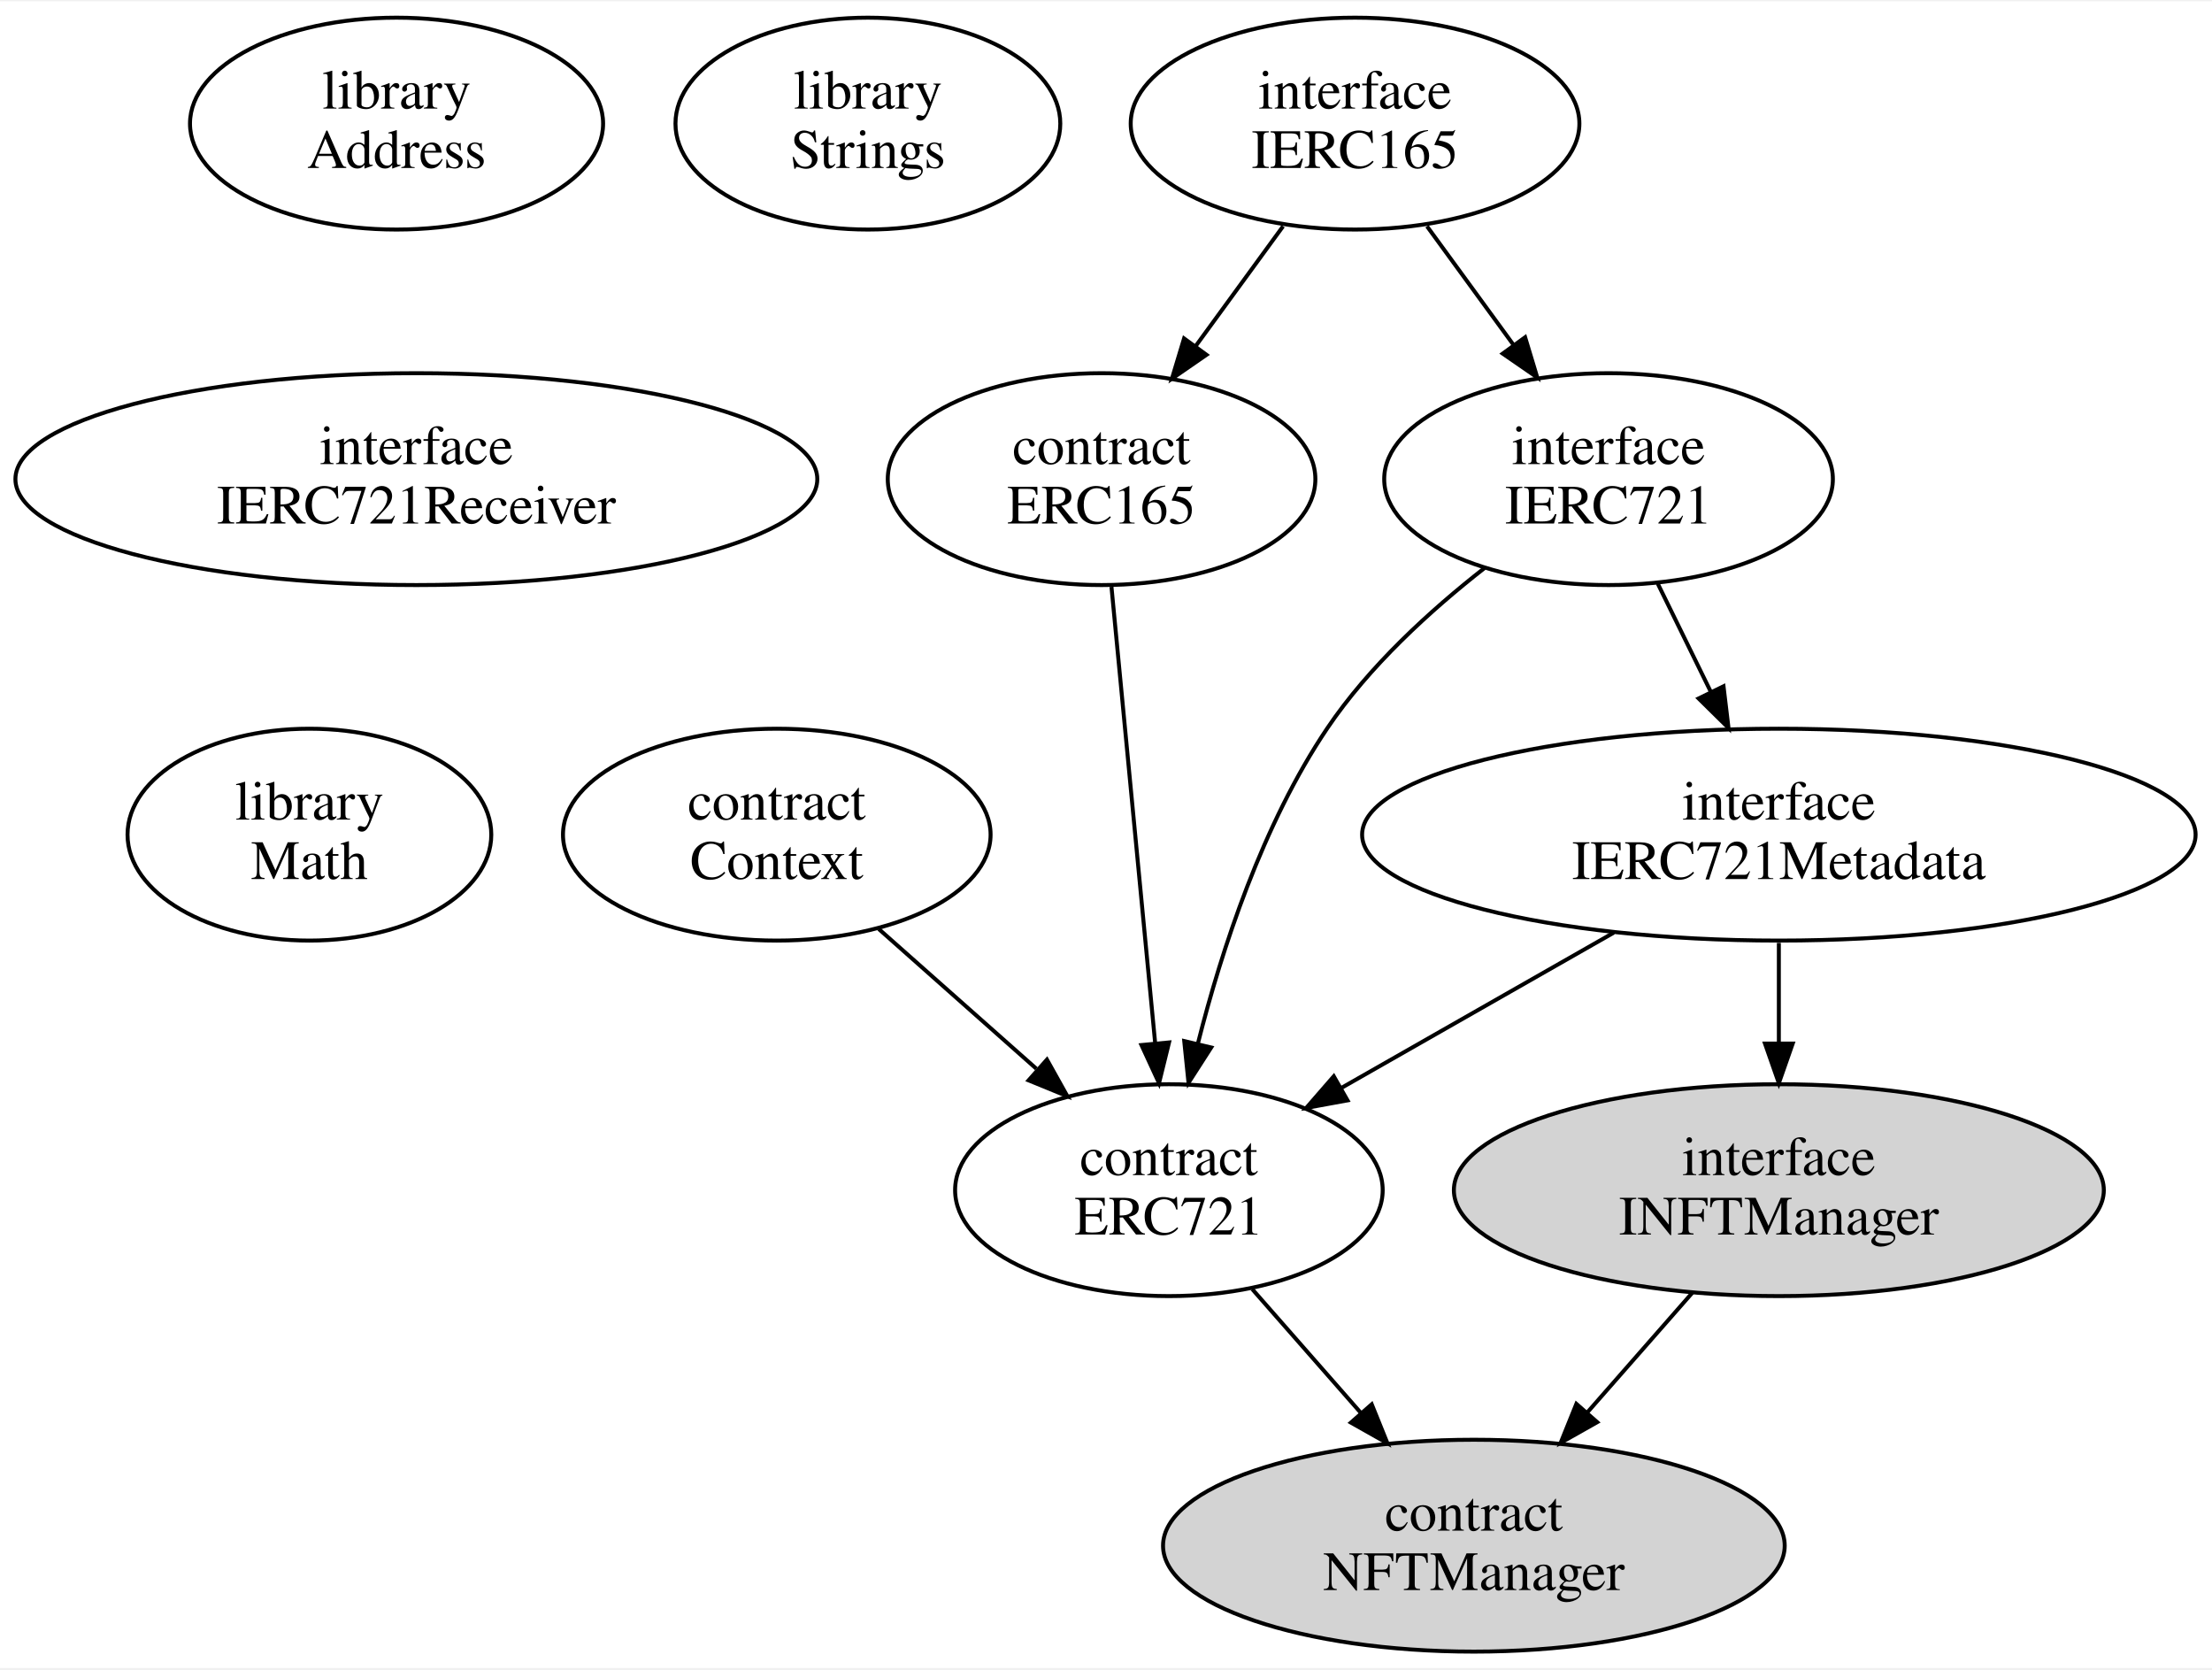
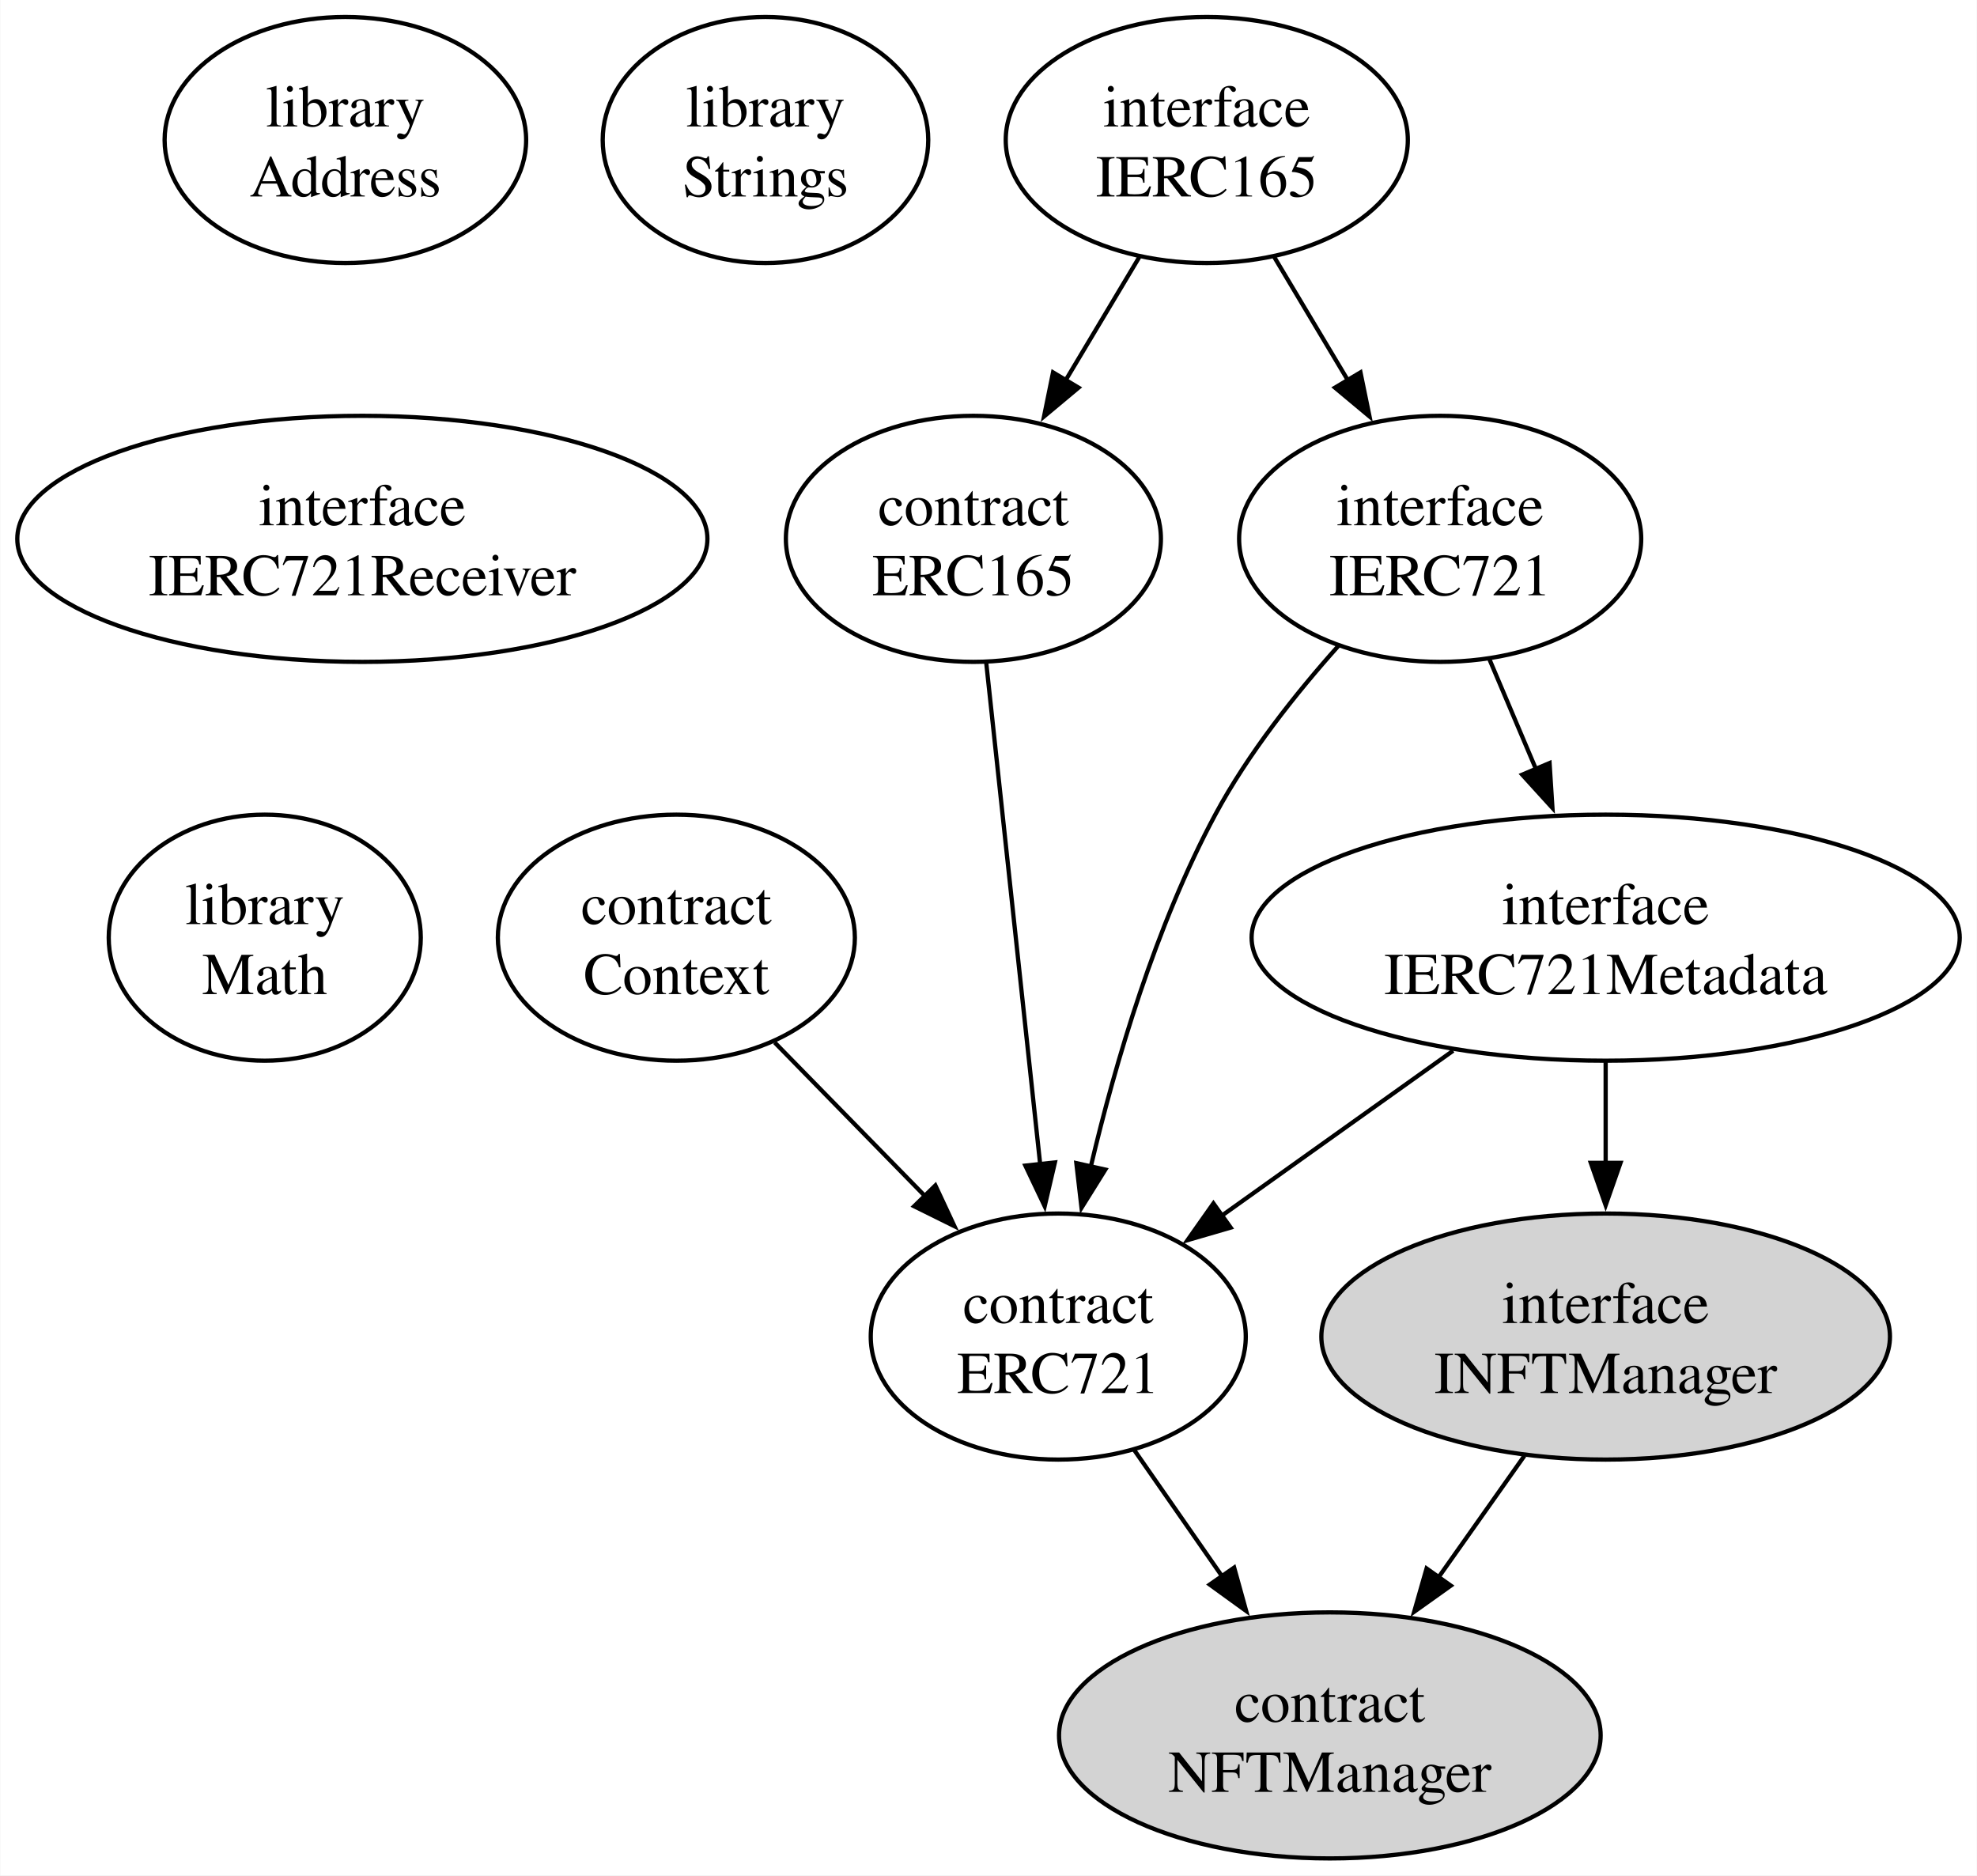
- <svg xmlns="http://www.w3.org/2000/svg" width="558pt" height="421pt" viewBox="0.00 0.00 558.48 420.70">
-   <g id="page0,1_graph0" class="graph" transform="scale(1 1) rotate(0) translate(4 416.7)">
-     <polygon fill="white" stroke="transparent" points="-4,4 -4,-416.7 554.48,-416.7 554.48,4 -4,4" />
+ <svg xmlns="http://www.w3.org/2000/svg" width="466pt" height="442pt" viewBox="0.00 0.00 465.76 441.91">
+   <g id="page0,1_graph0" class="graph" transform="scale(1 1) rotate(0) translate(4 437.91)">
+     <polygon fill="white" stroke="none" points="-4,4 -4,-437.91 461.76,-437.91 461.76,4 -4,4" />
    <g id="node1" class="node">
-       <ellipse fill="none" stroke="black" cx="96.12" cy="-385.83" rx="52.15" ry="26.74" />
-       <text text-anchor="middle" x="96.12" y="-389.63" font-family="Times,serif" font-size="14.00">library</text>
-       <text text-anchor="middle" x="96.12" y="-374.63" font-family="Times,serif" font-size="14.00">Address</text>
+       <ellipse fill="none" stroke="black" cx="77.32" cy="-404.92" rx="42.6" ry="28.99" />
+       <text text-anchor="middle" x="77.32" y="-408.12" font-family="Times,serif" font-size="14.00">library</text>
+       <text text-anchor="middle" x="77.32" y="-391.62" font-family="Times,serif" font-size="14.00">Address</text>
    </g>
    <g id="node2" class="node">
-       <ellipse fill="none" stroke="black" cx="215.12" cy="-385.83" rx="48.58" ry="26.74" />
-       <text text-anchor="middle" x="215.12" y="-389.63" font-family="Times,serif" font-size="14.00">library</text>
-       <text text-anchor="middle" x="215.12" y="-374.63" font-family="Times,serif" font-size="14.00">Strings</text>
+       <ellipse fill="none" stroke="black" cx="176.32" cy="-404.92" rx="38.36" ry="28.99" />
+       <text text-anchor="middle" x="176.32" y="-408.12" font-family="Times,serif" font-size="14.00">library</text>
+       <text text-anchor="middle" x="176.32" y="-391.62" font-family="Times,serif" font-size="14.00">Strings</text>
    </g>
    <g id="node3" class="node">
-       <ellipse fill="none" stroke="black" cx="74.12" cy="-206.35" rx="45.92" ry="26.74" />
-       <text text-anchor="middle" x="74.12" y="-210.15" font-family="Times,serif" font-size="14.00">library</text>
-       <text text-anchor="middle" x="74.12" y="-195.15" font-family="Times,serif" font-size="14.00">Math</text>
+       <ellipse fill="none" stroke="black" cx="58.32" cy="-216.96" rx="36.77" ry="28.99" />
+       <text text-anchor="middle" x="58.32" y="-220.16" font-family="Times,serif" font-size="14.00">library</text>
+       <text text-anchor="middle" x="58.32" y="-203.66" font-family="Times,serif" font-size="14.00">Math</text>
    </g>
    <g id="node4" class="node">
-       <ellipse fill="none" stroke="black" cx="101.12" cy="-296.09" rx="101.23" ry="26.74" />
-       <text text-anchor="middle" x="101.12" y="-299.89" font-family="Times,serif" font-size="14.00">interface</text>
-       <text text-anchor="middle" x="101.12" y="-284.89" font-family="Times,serif" font-size="14.00">IERC721Receiver</text>
+       <ellipse fill="none" stroke="black" cx="81.32" cy="-310.94" rx="81.32" ry="28.99" />
+       <text text-anchor="middle" x="81.32" y="-314.14" font-family="Times,serif" font-size="14.00">interface</text>
+       <text text-anchor="middle" x="81.32" y="-297.64" font-family="Times,serif" font-size="14.00">IERC721Receiver</text>
    </g>
    <g id="node5" class="node">
-       <ellipse fill="none" stroke="black" cx="402.12" cy="-296.09" rx="56.64" ry="26.74" />
-       <text text-anchor="middle" x="402.12" y="-299.89" font-family="Times,serif" font-size="14.00">interface</text>
-       <text text-anchor="middle" x="402.12" y="-284.89" font-family="Times,serif" font-size="14.00">IERC721</text>
+       <ellipse fill="none" stroke="black" cx="335.32" cy="-310.94" rx="47.38" ry="28.99" />
+       <text text-anchor="middle" x="335.32" y="-314.14" font-family="Times,serif" font-size="14.00">interface</text>
+       <text text-anchor="middle" x="335.32" y="-297.64" font-family="Times,serif" font-size="14.00">IERC721</text>
    </g>
    <g id="node7" class="node">
-       <ellipse fill="none" stroke="black" cx="291.12" cy="-116.61" rx="53.98" ry="26.74" />
-       <text text-anchor="middle" x="291.12" y="-120.41" font-family="Times,serif" font-size="14.00">contract</text>
-       <text text-anchor="middle" x="291.12" y="-105.41" font-family="Times,serif" font-size="14.00">ERC721</text>
+       <ellipse fill="none" stroke="black" cx="245.32" cy="-122.97" rx="44.19" ry="28.99" />
+       <text text-anchor="middle" x="245.32" y="-126.17" font-family="Times,serif" font-size="14.00">contract</text>
+       <text text-anchor="middle" x="245.32" y="-109.67" font-family="Times,serif" font-size="14.00">ERC721</text>
    </g>
    <g id="edge5" class="edge">
-       <path fill="none" stroke="black" d="M370.8,-273.64C357.03,-262.87 341.63,-248.81 331.12,-233.22 314.8,-209.03 304.47,-177.51 298.41,-153.5" />
-       <polygon fill="black" stroke="black" points="301.8,-152.62 296.07,-143.71 294.99,-154.25 301.8,-152.62" />
+       <path fill="none" stroke="black" d="M311.4,-285.79C301.26,-274.46 290.03,-260.31 282.32,-245.95 268.3,-219.87 258.83,-187.73 252.98,-162.99" />
+       <polygon fill="black" stroke="black" points="256.41,-162.31 250.8,-153.32 249.58,-163.84 256.41,-162.31" />
    </g>
    <g id="node9" class="node">
-       <ellipse fill="none" stroke="black" cx="445.12" cy="-206.35" rx="105.22" ry="26.74" />
-       <text text-anchor="middle" x="445.12" y="-210.15" font-family="Times,serif" font-size="14.00">interface</text>
-       <text text-anchor="middle" x="445.12" y="-195.15" font-family="Times,serif" font-size="14.00">IERC721Metadata</text>
+       <ellipse fill="none" stroke="black" cx="374.32" cy="-216.96" rx="83.44" ry="28.99" />
+       <text text-anchor="middle" x="374.32" y="-220.16" font-family="Times,serif" font-size="14.00">interface</text>
+       <text text-anchor="middle" x="374.32" y="-203.66" font-family="Times,serif" font-size="14.00">IERC721Metadata</text>
    </g>
    <g id="edge9" class="edge">
-       <path fill="none" stroke="black" d="M414.55,-269.71C418.71,-261.22 423.43,-251.6 427.89,-242.5" />
-       <polygon fill="black" stroke="black" points="431.15,-243.8 432.41,-233.28 424.86,-240.72 431.15,-243.8" />
+       <path fill="none" stroke="black" d="M346.81,-282.84C350.29,-274.63 354.18,-265.44 357.92,-256.62" />
+       <polygon fill="black" stroke="black" points="361.1,-258.11 361.78,-247.53 354.65,-255.37 361.1,-258.11" />
    </g>
    <g id="node6" class="node">
-       <ellipse fill="none" stroke="black" cx="338.12" cy="-385.83" rx="56.64" ry="26.74" />
-       <text text-anchor="middle" x="338.12" y="-389.63" font-family="Times,serif" font-size="14.00">interface</text>
-       <text text-anchor="middle" x="338.12" y="-374.63" font-family="Times,serif" font-size="14.00">IERC165</text>
+       <ellipse fill="none" stroke="black" cx="280.32" cy="-404.92" rx="47.38" ry="28.99" />
+       <text text-anchor="middle" x="280.32" y="-408.12" font-family="Times,serif" font-size="14.00">interface</text>
+       <text text-anchor="middle" x="280.32" y="-391.62" font-family="Times,serif" font-size="14.00">IERC165</text>
    </g>
    <g id="edge1" class="edge">
-       <path fill="none" stroke="black" d="M356.28,-359.92C363.1,-350.58 370.95,-339.82 378.2,-329.87" />
-       <polygon fill="black" stroke="black" points="381.06,-331.9 384.12,-321.76 375.4,-327.77 381.06,-331.9" />
+       <path fill="none" stroke="black" d="M296.23,-377.32C301.64,-368.26 307.79,-357.97 313.58,-348.29" />
+       <polygon fill="black" stroke="black" points="316.54,-350.16 318.67,-339.78 310.53,-346.57 316.54,-350.16" />
    </g>
    <g id="node10" class="node">
-       <ellipse fill="none" stroke="black" cx="274.12" cy="-296.09" rx="53.98" ry="26.74" />
-       <text text-anchor="middle" x="274.12" y="-299.89" font-family="Times,serif" font-size="14.00">contract</text>
-       <text text-anchor="middle" x="274.12" y="-284.89" font-family="Times,serif" font-size="14.00">ERC165</text>
+       <ellipse fill="none" stroke="black" cx="225.32" cy="-310.94" rx="44.19" ry="28.99" />
+       <text text-anchor="middle" x="225.32" y="-314.14" font-family="Times,serif" font-size="14.00">contract</text>
+       <text text-anchor="middle" x="225.32" y="-297.64" font-family="Times,serif" font-size="14.00">ERC165</text>
    </g>
    <g id="edge2" class="edge">
-       <path fill="none" stroke="black" d="M319.95,-359.92C313.08,-350.5 305.15,-339.64 297.84,-329.62" />
-       <polygon fill="black" stroke="black" points="300.61,-327.47 291.89,-321.45 294.95,-331.6 300.61,-327.47" />
+       <path fill="none" stroke="black" d="M264.41,-377.32C258.99,-368.26 252.84,-357.97 247.05,-348.29" />
+       <polygon fill="black" stroke="black" points="250.1,-346.57 241.97,-339.78 244.09,-350.16 250.1,-346.57" />
    </g>
    <g id="node12" class="node">
-       <ellipse fill="lightgrey" stroke="black" cx="368.12" cy="-26.87" rx="78.48" ry="26.74" />
-       <text text-anchor="middle" x="368.12" y="-30.67" font-family="Times,serif" font-size="14.00">contract</text>
-       <text text-anchor="middle" x="368.12" y="-15.67" font-family="Times,serif" font-size="14.00">NFTManager</text>
+       <ellipse fill="lightgrey" stroke="black" cx="309.32" cy="-28.99" rx="63.82" ry="28.99" />
+       <text text-anchor="middle" x="309.32" y="-32.19" font-family="Times,serif" font-size="14.00">contract</text>
+       <text text-anchor="middle" x="309.32" y="-15.69" font-family="Times,serif" font-size="14.00">NFTManager</text>
    </g>
    <g id="edge10" class="edge">
-       <path fill="none" stroke="black" d="M312.16,-91.63C320.6,-82.01 330.47,-70.77 339.55,-60.43" />
-       <polygon fill="black" stroke="black" points="342.33,-62.56 346.3,-52.73 337.07,-57.94 342.33,-62.56" />
+       <path fill="none" stroke="black" d="M263.14,-96.35C269.59,-87.09 277,-76.44 283.97,-66.42" />
+       <polygon fill="black" stroke="black" points="286.77,-68.53 289.6,-58.32 281.02,-64.53 286.77,-68.53" />
    </g>
    <g id="node8" class="node">
-       <ellipse fill="none" stroke="black" cx="192.12" cy="-206.35" rx="53.98" ry="26.74" />
-       <text text-anchor="middle" x="192.12" y="-210.15" font-family="Times,serif" font-size="14.00">contract</text>
-       <text text-anchor="middle" x="192.12" y="-195.15" font-family="Times,serif" font-size="14.00">Context</text>
+       <ellipse fill="none" stroke="black" cx="155.32" cy="-216.96" rx="42.07" ry="28.99" />
+       <text text-anchor="middle" x="155.32" y="-220.16" font-family="Times,serif" font-size="14.00">contract</text>
+       <text text-anchor="middle" x="155.32" y="-203.66" font-family="Times,serif" font-size="14.00">Context</text>
    </g>
    <g id="edge3" class="edge">
-       <path fill="none" stroke="black" d="M217.87,-182.53C230.01,-171.76 244.66,-158.78 257.65,-147.27" />
-       <polygon fill="black" stroke="black" points="260.33,-149.57 265.49,-140.32 255.69,-144.33 260.33,-149.57" />
+       <path fill="none" stroke="black" d="M178.49,-192.27C189.33,-181.2 202.39,-167.85 214.08,-155.9" />
+       <polygon fill="black" stroke="black" points="216.36,-158.58 220.85,-148.98 211.35,-153.68 216.36,-158.58" />
    </g>
    <g id="edge6" class="edge">
-       <path fill="none" stroke="black" d="M403.44,-181.61C382.16,-169.48 356.29,-154.74 334.74,-142.46" />
-       <polygon fill="black" stroke="black" points="336.22,-139.28 325.8,-137.37 332.75,-145.36 336.22,-139.28" />
+       <path fill="none" stroke="black" d="M338.38,-190.33C321.4,-178.22 301.1,-163.75 283.81,-151.42" />
+       <polygon fill="black" stroke="black" points="285.95,-148.65 275.78,-145.69 281.89,-154.35 285.95,-148.65" />
    </g>
    <g id="node11" class="node">
-       <ellipse fill="lightgrey" stroke="black" cx="445.12" cy="-116.61" rx="82.05" ry="26.74" />
-       <text text-anchor="middle" x="445.12" y="-120.41" font-family="Times,serif" font-size="14.00">interface</text>
-       <text text-anchor="middle" x="445.12" y="-105.41" font-family="Times,serif" font-size="14.00">INFTManager</text>
+       <ellipse fill="lightgrey" stroke="black" cx="374.32" cy="-122.97" rx="67" ry="28.99" />
+       <text text-anchor="middle" x="374.32" y="-126.17" font-family="Times,serif" font-size="14.00">interface</text>
+       <text text-anchor="middle" x="374.32" y="-109.67" font-family="Times,serif" font-size="14.00">INFTManager</text>
    </g>
    <g id="edge7" class="edge">
-       <path fill="none" stroke="black" d="M445.12,-179.03C445.12,-171.06 445.12,-162.17 445.12,-153.68" />
-       <polygon fill="black" stroke="black" points="448.62,-153.61 445.12,-143.61 441.62,-153.61 448.62,-153.61" />
+       <path fill="none" stroke="black" d="M374.32,-187.61C374.32,-180.09 374.32,-171.83 374.32,-163.82" />
+       <polygon fill="black" stroke="black" points="377.82,-163.9 374.32,-153.9 370.82,-163.9 377.82,-163.9" />
    </g>
    <g id="edge4" class="edge">
-       <path fill="none" stroke="black" d="M276.62,-268.9C279.55,-238.41 284.39,-187.85 287.66,-153.66" />
-       <polygon fill="black" stroke="black" points="291.16,-153.9 288.63,-143.62 284.19,-153.24 291.16,-153.9" />
+       <path fill="none" stroke="black" d="M228.35,-281.7C231.74,-250.2 237.24,-199.03 241.06,-163.56" />
+       <polygon fill="black" stroke="black" points="244.53,-164 242.12,-153.68 237.57,-163.25 244.53,-164" />
    </g>
    <g id="edge8" class="edge">
-       <path fill="none" stroke="black" d="M423.26,-90.7C415.05,-81.35 405.59,-70.57 396.85,-60.61" />
-       <polygon fill="black" stroke="black" points="399.26,-58.05 390.03,-52.84 394,-62.67 399.26,-58.05" />
+       <path fill="none" stroke="black" d="M355.17,-94.87C348.82,-85.89 341.65,-75.75 334.9,-66.19" />
+       <polygon fill="black" stroke="black" points="337.83,-64.28 329.2,-58.13 332.12,-68.32 337.83,-64.28" />
    </g>
  </g>
</svg>
